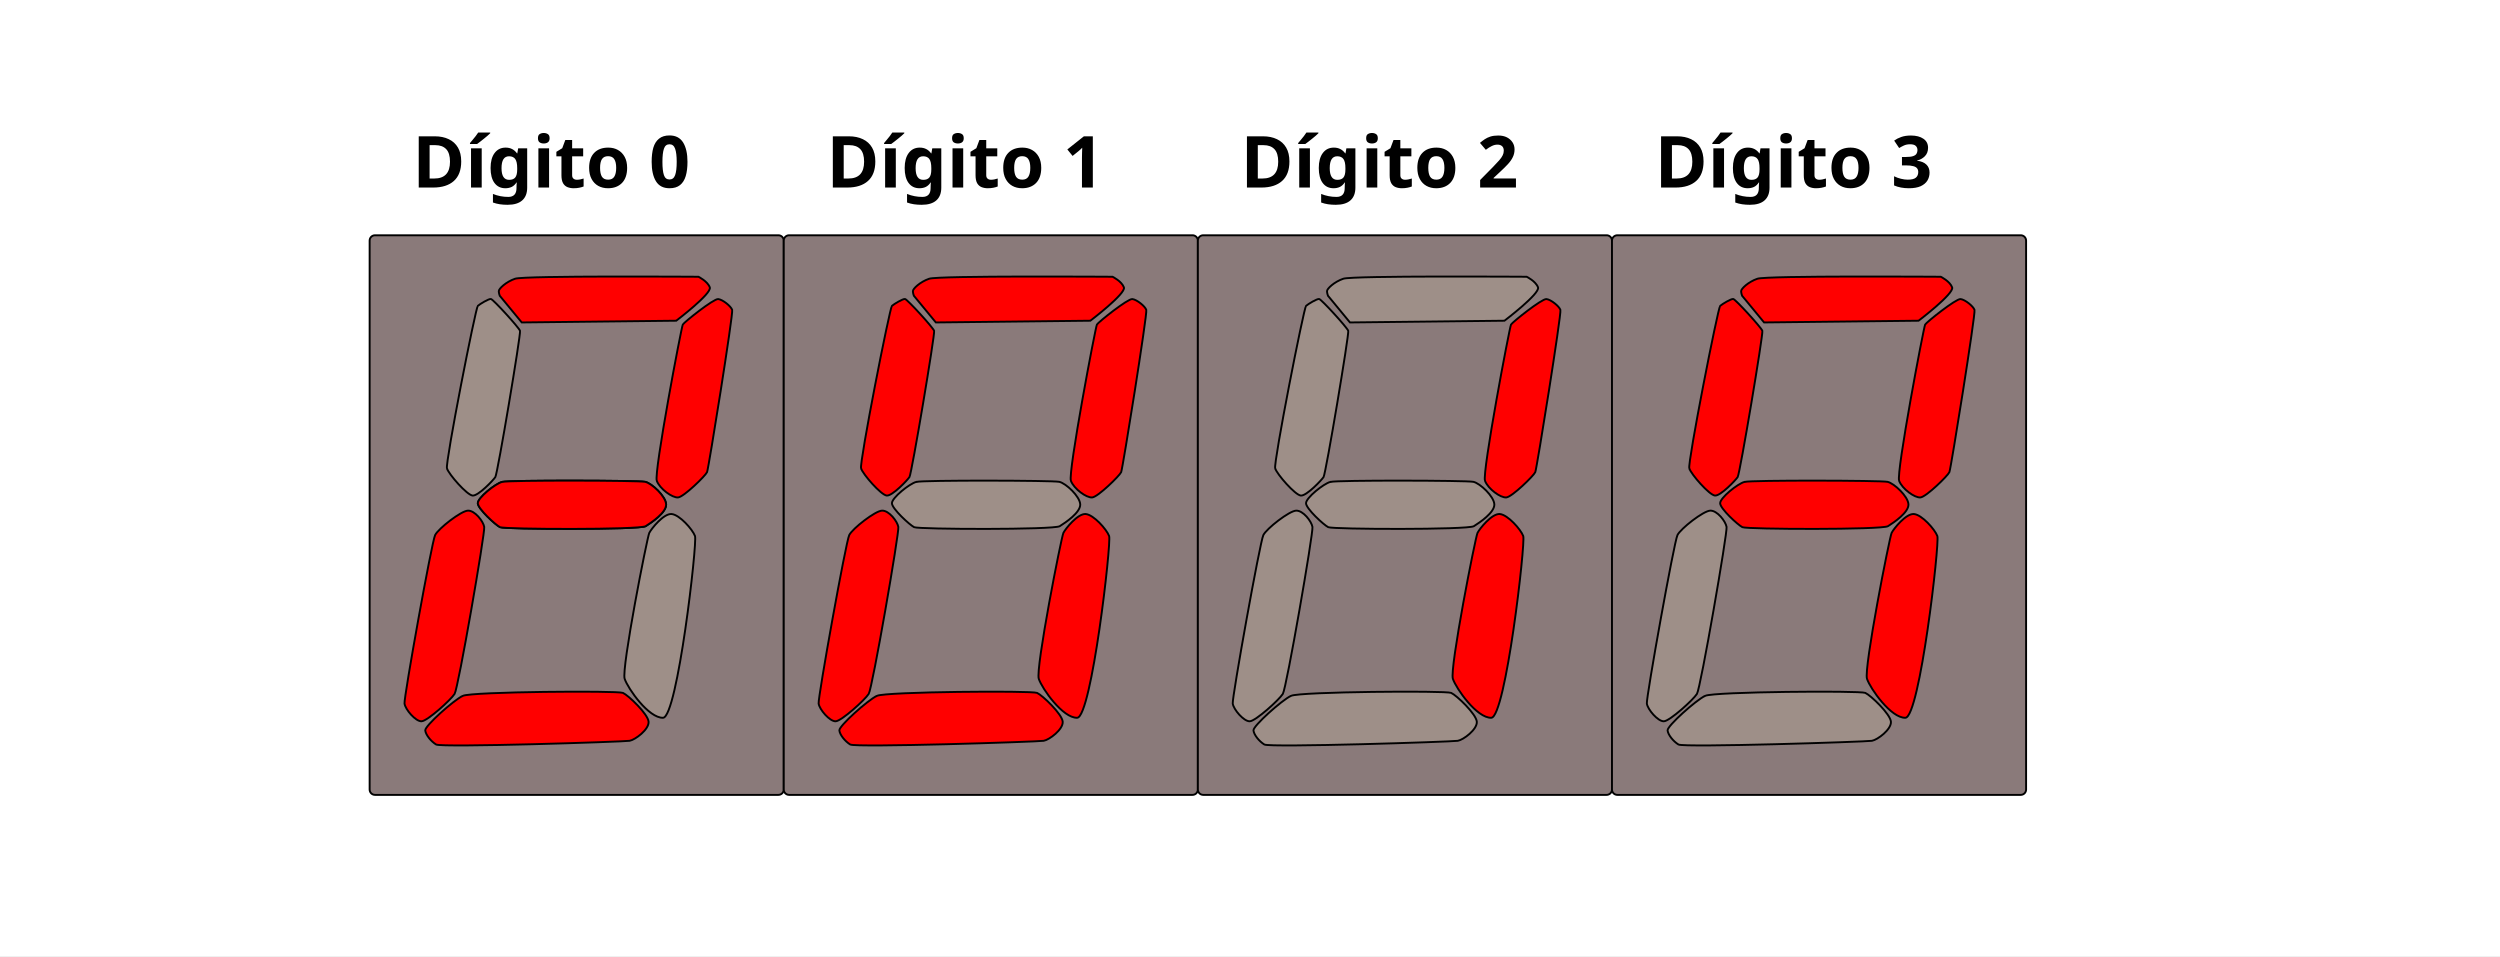
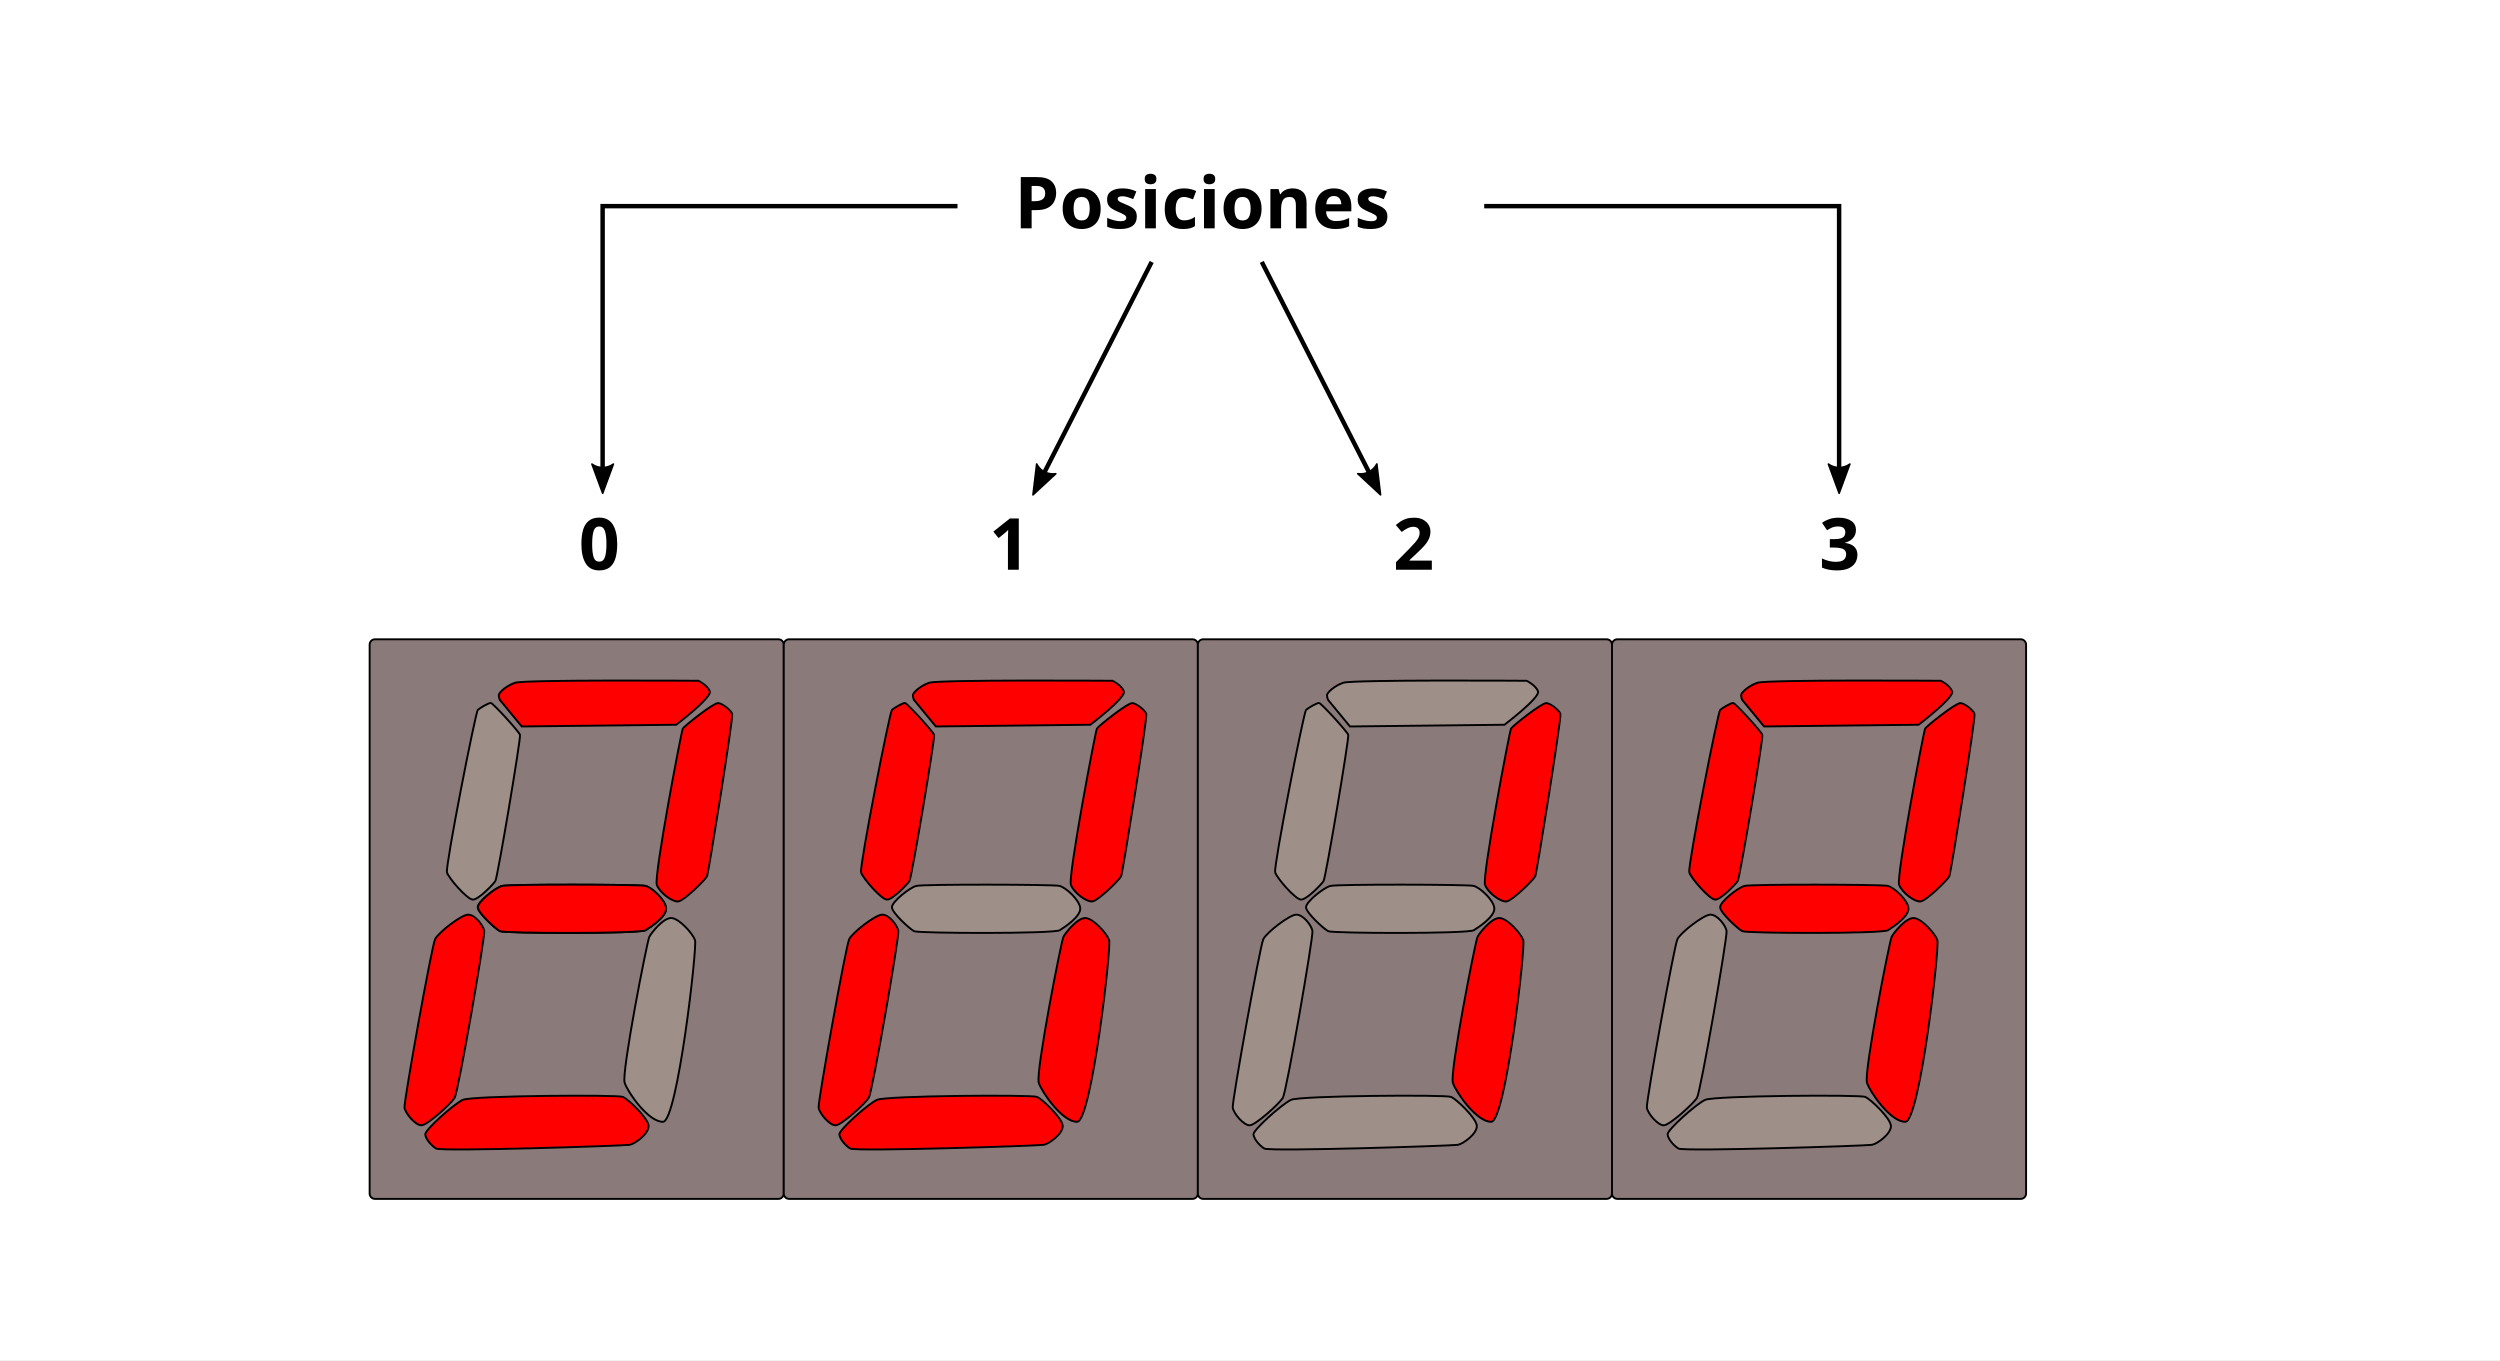
- <svg xmlns="http://www.w3.org/2000/svg" width="446.017mm" height="170.561mm" viewBox="0 0 446.017 170.561" version="1.1" id="svg8">
+ <svg xmlns="http://www.w3.org/2000/svg" width="446.017mm" height="242.642mm" viewBox="0 0 446.017 242.642" version="1.1" id="svg8">
  <defs id="defs2">
    <marker orient="auto" refY="0" refX="0" id="marker2645" style="overflow:visible">
      <path id="path2643" style="fill:#000000;fill-opacity:1;fill-rule:evenodd;stroke:#000000;stroke-width:0.625;stroke-linejoin:round;stroke-opacity:1" d="M 8.719,4.034 -2.207,0.016 8.719,-4.002 c -1.745,2.372 -1.735,5.617 -6e-7,8.035 z" transform="scale(-0.6)" />
    </marker>
    <marker orient="auto" refY="0" refX="0" id="Arrow2Mend" style="overflow:visible">
      <path id="path906" style="fill:#000000;fill-opacity:1;fill-rule:evenodd;stroke:#000000;stroke-width:0.625;stroke-linejoin:round;stroke-opacity:1" d="M 8.719,4.034 -2.207,0.016 8.719,-4.002 c -1.745,2.372 -1.735,5.617 -6e-7,8.035 z" transform="scale(-0.6)" />
    </marker>
    <marker orient="auto" refY="0" refX="0" id="Arrow2Send" style="overflow:visible">
      <path id="path912" style="fill:#000000;fill-opacity:1;fill-rule:evenodd;stroke:#000000;stroke-width:0.625;stroke-linejoin:round;stroke-opacity:1" d="M 8.719,4.034 -2.207,0.016 8.719,-4.002 c -1.745,2.372 -1.735,5.617 -6e-7,8.035 z" transform="matrix(-0.3,0,0,-0.3,0.69,0)" />
    </marker>
    <marker orient="auto" refY="0" refX="0" id="Arrow2Mend-3" style="overflow:visible">
      <path id="path906-6" style="fill:#000000;fill-opacity:1;fill-rule:evenodd;stroke:#000000;stroke-width:0.625;stroke-linejoin:round;stroke-opacity:1" d="M 8.719,4.034 -2.207,0.016 8.719,-4.002 c -1.745,2.372 -1.735,5.617 -6e-7,8.035 z" transform="scale(-0.6)" />
    </marker>
    <marker orient="auto" refY="0" refX="0" id="Arrow2Mend-5" style="overflow:visible">
      <path id="path906-3" style="fill:#000000;fill-opacity:1;fill-rule:evenodd;stroke:#000000;stroke-width:0.625;stroke-linejoin:round;stroke-opacity:1" d="M 8.719,4.034 -2.207,0.016 8.719,-4.002 c -1.745,2.372 -1.735,5.617 -6e-7,8.035 z" transform="scale(-0.6)" />
    </marker>
    <marker orient="auto" refY="0" refX="0" id="marker2645-6" style="overflow:visible">
      <path id="path2643-2" style="fill:#ffffff;fill-opacity:1;fill-rule:evenodd;stroke:#ffffff;stroke-width:0.625;stroke-linejoin:round;stroke-opacity:1" d="M 8.719,4.034 -2.207,0.016 8.719,-4.002 c -1.745,2.372 -1.735,5.617 -6e-7,8.035 z" transform="scale(-0.6)" />
    </marker>
    <marker orient="auto" refY="0" refX="0" id="Arrow2Mend-1" style="overflow:visible">
      <path id="path906-2" style="fill:#ffffff;fill-opacity:1;fill-rule:evenodd;stroke:#ffffff;stroke-width:0.625;stroke-linejoin:round;stroke-opacity:1" d="M 8.719,4.034 -2.207,0.016 8.719,-4.002 c -1.745,2.372 -1.735,5.617 -6e-7,8.035 z" transform="scale(-0.6)" />
    </marker>
    <marker orient="auto" refY="0" refX="0" id="Arrow2Mend-9" style="overflow:visible">
      <path id="path906-36" style="fill:#000000;fill-opacity:1;fill-rule:evenodd;stroke:#000000;stroke-width:0.625;stroke-linejoin:round;stroke-opacity:1" d="M 8.719,4.034 -2.207,0.016 8.719,-4.002 c -1.745,2.372 -1.735,5.617 -6e-7,8.035 z" transform="scale(-0.6)" />
    </marker>
    <marker orient="auto" refY="0" refX="0" id="Arrow2Mend-92" style="overflow:visible">
      <path id="path906-0" style="fill:#000000;fill-opacity:1;fill-rule:evenodd;stroke:#000000;stroke-width:0.625;stroke-linejoin:round;stroke-opacity:1" d="M 8.719,4.034 -2.207,0.016 8.719,-4.002 c -1.745,2.372 -1.735,5.617 -6e-7,8.035 z" transform="scale(-0.6)" />
    </marker>
    <marker orient="auto" refY="0" refX="0" id="marker2645-2" style="overflow:visible">
      <path id="path2643-28" style="fill:#ffffff;fill-opacity:1;fill-rule:evenodd;stroke:#ffffff;stroke-width:0.625;stroke-linejoin:round;stroke-opacity:1" d="M 8.719,4.034 -2.207,0.016 8.719,-4.002 c -1.745,2.372 -1.735,5.617 -6e-7,8.035 z" transform="scale(-0.6)" />
    </marker>
    <marker orient="auto" refY="0" refX="0" id="marker2645-62" style="overflow:visible">
      <path id="path2643-6" style="fill:#000000;fill-opacity:1;fill-rule:evenodd;stroke:#000000;stroke-width:0.625;stroke-linejoin:round;stroke-opacity:1" d="M 8.719,4.034 -2.207,0.016 8.719,-4.002 c -1.745,2.372 -1.735,5.617 -6e-7,8.035 z" transform="scale(-0.6)" />
    </marker>
    <marker orient="auto" refY="0" refX="0" id="Arrow2Mend-9-1" style="overflow:visible">
      <path id="path906-36-8" style="fill:#000000;fill-opacity:1;fill-rule:evenodd;stroke:#000000;stroke-width:0.625;stroke-linejoin:round;stroke-opacity:1" d="M 8.719,4.034 -2.207,0.016 8.719,-4.002 c -1.745,2.372 -1.735,5.617 -6e-7,8.035 z" transform="scale(-0.6)" />
    </marker>
    <marker orient="auto" refY="0" refX="0" id="Arrow2Mend-7" style="overflow:visible">
      <path id="path906-9" style="fill:#000000;fill-opacity:1;fill-rule:evenodd;stroke:#000000;stroke-width:0.625;stroke-linejoin:round;stroke-opacity:1" d="M 8.719,4.034 -2.207,0.016 8.719,-4.002 c -1.745,2.372 -1.735,5.617 -6e-7,8.035 z" transform="scale(-0.6)" />
    </marker>
    <marker style="overflow:visible" id="Arrow2Send-6" refX="0" refY="0" orient="auto">
      <path transform="matrix(-0.3,0,0,-0.3,0.69,0)" d="M 8.719,4.034 -2.207,0.016 8.719,-4.002 c -1.745,2.372 -1.735,5.617 -6e-7,8.035 z" style="fill:#0000ff;fill-opacity:1;fill-rule:evenodd;stroke:#0000ff;stroke-width:0.625;stroke-linejoin:round;stroke-opacity:1" id="path967" />
    </marker>
    <marker style="overflow:visible" id="Arrow2Mend-15" refX="0" refY="0" orient="auto">
      <path transform="scale(-0.6)" d="M 8.719,4.034 -2.207,0.016 8.719,-4.002 c -1.745,2.372 -1.735,5.617 -6e-7,8.035 z" style="fill:#000000;fill-opacity:1;fill-rule:evenodd;stroke:#000000;stroke-width:0.625;stroke-linejoin:round;stroke-opacity:1" id="path961" />
    </marker>
    <marker style="overflow:visible" id="Arrow2Send-7" refX="0" refY="0" orient="auto">
      <path transform="matrix(-0.3,0,0,-0.3,0.69,0)" d="M 8.719,4.034 -2.207,0.016 8.719,-4.002 c -1.745,2.372 -1.735,5.617 -6e-7,8.035 z" style="fill:#0000ff;fill-opacity:1;fill-rule:evenodd;stroke:#0000ff;stroke-width:0.625;stroke-linejoin:round;stroke-opacity:1" id="path967-9" />
    </marker>
    <marker style="overflow:visible" id="Arrow2Send-6-3" refX="0" refY="0" orient="auto">
      <path transform="matrix(-0.3,0,0,-0.3,0.69,0)" d="M 8.719,4.034 -2.207,0.016 8.719,-4.002 c -1.745,2.372 -1.735,5.617 -6e-7,8.035 z" style="fill:#0000ff;fill-opacity:1;fill-rule:evenodd;stroke:#0000ff;stroke-width:0.625;stroke-linejoin:round;stroke-opacity:1" id="path967-0" />
    </marker>
+     <marker orient="auto" refY="0" refX="0" id="Arrow2Mend-3-4" style="overflow:visible">
+       <path id="path906-6-7" style="fill:#000000;fill-opacity:1;fill-rule:evenodd;stroke:#000000;stroke-width:0.625;stroke-linejoin:round;stroke-opacity:1" d="M 8.719,4.034 -2.207,0.016 8.719,-4.002 c -1.745,2.372 -1.735,5.617 -6e-7,8.035 z" transform="scale(-0.6)" />
+     </marker>
+     <marker orient="auto" refY="0" refX="0" id="Arrow2Mend-3-4-4" style="overflow:visible">
+       <path id="path906-6-7-5" style="fill:#000000;fill-opacity:1;fill-rule:evenodd;stroke:#000000;stroke-width:0.625;stroke-linejoin:round;stroke-opacity:1" d="M 8.719,4.034 -2.207,0.016 8.719,-4.002 c -1.745,2.372 -1.735,5.617 -6e-7,8.035 z" transform="scale(-0.6)" />
+     </marker>
+     <marker orient="auto" refY="0" refX="0" id="Arrow2Mend-3-4-4-3" style="overflow:visible">
+       <path id="path906-6-7-5-6" style="fill:#000000;fill-opacity:1;fill-rule:evenodd;stroke:#000000;stroke-width:0.625;stroke-linejoin:round;stroke-opacity:1" d="M 8.719,4.034 -2.207,0.016 8.719,-4.002 c -1.745,2.372 -1.735,5.617 -6e-7,8.035 z" transform="scale(-0.6)" />
+     </marker>
  </defs>
-   <g id="layer4" transform="translate(112.8736,307.9356)" style="display:inline">
-     <rect style="fill:#ffffff;fill-opacity:1;stroke:none;stroke-width:0.886;stroke-linejoin:round;stroke-miterlimit:4;stroke-dasharray:none;stroke-opacity:1" id="rect866" width="446.017" height="170.561" x="-112.874" y="-307.936" />
+   <g id="layer4" transform="translate(112.8736,380.0158)" style="display:inline">
+     <rect style="fill:#ffffff;fill-opacity:1;stroke:none;stroke-width:0.886;stroke-linejoin:round;stroke-miterlimit:4;stroke-dasharray:none;stroke-opacity:1" id="rect866" width="446.017" height="242.642" x="-112.874" y="-380.016" />
  </g>
-   <g id="layer3" transform="translate(112.8736,307.9356)" style="display:inline" />
-   <g id="layer2" transform="translate(112.8736,307.9356)" style="display:inline">
+   <g id="layer2" transform="translate(112.8736,380.0158)" style="display:inline">
    <rect style="display:inline;fill:#8a7a7a;fill-opacity:1;stroke:#000000;stroke-width:0.344;stroke-linejoin:round;stroke-miterlimit:4;stroke-dasharray:none;stroke-opacity:1" id="rect863-0" width="73.881" height="99.838" x="-46.928" y="-265.962" ry="0.955" />
    <path style="display:inline;fill:#9e8f88;stroke:#000000;stroke-width:0.344;stroke-linecap:butt;stroke-linejoin:miter;stroke-miterlimit:4;stroke-dasharray:none;stroke-opacity:1" d="m -33.133,-224.37 c -0.323,-1.051 5.108,-28.639 5.504,-28.991 0.396,-0.352 1.937,-1.278 2.334,-1.234 0.396,0.044 5.019,5.111 5.196,5.684 0.176,0.573 -3.99,25.414 -4.403,26.083 -0.309,0.501 -3.038,3.393 -4.051,3.304 -1.013,-0.088 -4.256,-3.795 -4.579,-4.847 z" id="path827-2" />
    <path style="display:inline;fill:#ff0000;stroke:#000000;stroke-width:0.344;stroke-linecap:butt;stroke-linejoin:miter;stroke-miterlimit:4;stroke-dasharray:none;stroke-opacity:1" d="m -23.71,-255.167 3.919,4.758 27.563,-0.308 c 0,0 6.384,-4.847 5.988,-5.948 -0.396,-1.101 -2.025,-1.895 -2.025,-1.895 0,0 -31.041,-0.22 -32.715,0.352 -1.673,0.573 -2.906,1.806 -2.906,2.203 0,0.397 0.176,0.837 0.176,0.837 z" id="path829-3" />
    <path style="display:inline;fill:#ff0000;stroke:#000000;stroke-width:0.344;stroke-linecap:butt;stroke-linejoin:miter;stroke-miterlimit:4;stroke-dasharray:none;stroke-opacity:1" d="m 4.302,-222.148 c -0.549,-1.438 4.39,-27.447 4.639,-27.883 0.249,-0.436 5.511,-4.642 6.32,-4.549 0.809,0.093 2.273,1.277 2.491,1.932 0.218,0.654 -4.203,28.288 -4.483,28.943 -0.28,0.654 -4.141,4.424 -5.168,4.517 -1.027,0.093 -3.249,-1.522 -3.798,-2.96 z" id="path831-75" />
    <path style="display:inline;fill:#9e8f88;stroke:#000000;stroke-width:0.344;stroke-linecap:butt;stroke-linejoin:miter;stroke-miterlimit:4;stroke-dasharray:none;stroke-opacity:1" d="m -23.283,-221.961 c 1.236,-0.328 24.335,-0.272 25.514,-0.013 1.179,0.259 3.691,2.605 3.735,4.037 0.044,1.433 -2.598,3.216 -3.655,3.877 -1.057,0.661 -25.185,0.573 -25.978,0.176 -0.793,-0.397 -3.963,-3.304 -3.963,-4.274 0,-0.969 3.11,-3.476 4.346,-3.804 z" id="path852-9" />
    <path style="display:inline;fill:#ff0000;stroke:#000000;stroke-width:0.344;stroke-linecap:butt;stroke-linejoin:miter;stroke-miterlimit:4;stroke-dasharray:none;stroke-opacity:1" d="m -35.246,-212.474 c 0.594,-1.174 4.623,-4.318 5.856,-4.362 1.233,-0.044 2.73,1.895 2.906,2.908 0.176,1.013 -4.623,28.727 -5.284,29.784 -0.66,1.057 -4.843,4.847 -5.9,4.891 -1.057,0.044 -2.906,-2.115 -3.038,-3.172 -0.132,-1.057 4.866,-28.874 5.46,-30.048 z" id="path854-2" />
    <path style="display:inline;fill:#ff0000;stroke:#000000;stroke-width:0.344;stroke-linecap:butt;stroke-linejoin:miter;stroke-miterlimit:4;stroke-dasharray:none;stroke-opacity:1" d="m -30.315,-183.791 c 1.615,-0.758 27.614,-0.948 28.576,-0.529 0.961,0.419 4.491,3.789 4.579,5.155 0.088,1.366 -2.378,3.216 -3.39,3.393 -1.013,0.176 -33.595,1.234 -34.52,0.661 -0.925,-0.573 -1.849,-1.718 -1.937,-2.511 -0.088,-0.793 5.077,-5.41 6.693,-6.168 z" id="path856-2" />
    <path style="display:inline;fill:#9e8f88;fill-opacity:1;stroke:#000000;stroke-width:0.344;stroke-linecap:butt;stroke-linejoin:miter;stroke-miterlimit:4;stroke-dasharray:none;stroke-opacity:1" d="m -1.431,-186.831 c -0.605,-1.783 4.021,-25.285 4.394,-26.033 0.374,-0.748 2.567,-3.493 3.985,-3.365 1.418,0.128 3.736,2.742 4.172,3.925 0.436,1.184 -3.149,32.348 -5.704,32.424 -2.555,0.076 -6.242,-5.168 -6.847,-6.951 z" id="path858-8" />
-     <text xml:space="preserve" style="font-style:normal;font-weight:normal;font-size:12.816px;line-height:1.25;font-family:sans-serif;letter-spacing:0px;word-spacing:0px;display:inline;fill:#000000;fill-opacity:1;stroke:none;stroke-width:0.32" x="-39.326" y="-274.474" id="text875-6">
-       <tspan id="tspan873-5" x="-39.326" y="-274.474" style="font-style:normal;font-variant:normal;font-weight:bold;font-stretch:normal;font-family:sans-serif;-inkscape-font-specification:'sans-serif Bold';stroke-width:0.32">Dígito 0</tspan>
+     <text xml:space="preserve" style="font-style:normal;font-weight:normal;font-size:12.816px;line-height:1.25;font-family:sans-serif;letter-spacing:0px;word-spacing:0px;display:inline;fill:#000000;fill-opacity:1;stroke:none;stroke-width:0.32" x="68.082" y="-339.284" id="text875-6">
+       <tspan id="tspan873-5" x="68.082" y="-339.284" style="font-style:normal;font-variant:normal;font-weight:bold;font-stretch:normal;font-family:sans-serif;-inkscape-font-specification:'sans-serif Bold';stroke-width:0.32">Posiciones</tspan>
    </text>
    <path style="display:inline;fill:#ff0000;stroke:#000000;stroke-width:0.344;stroke-linecap:butt;stroke-linejoin:miter;stroke-miterlimit:4;stroke-dasharray:none;stroke-opacity:1" d="m -23.283,-221.961 c 1.236,-0.328 24.335,-0.272 25.514,-0.013 1.179,0.259 3.691,2.605 3.735,4.037 0.044,1.433 -2.598,3.216 -3.655,3.877 -1.057,0.661 -25.185,0.573 -25.978,0.176 -0.793,-0.397 -3.963,-3.304 -3.963,-4.274 0,-0.969 3.11,-3.476 4.346,-3.804 z" id="path852-9-5" />
    <rect style="display:inline;fill:#8a7a7a;fill-opacity:1;stroke:#000000;stroke-width:0.344;stroke-linejoin:round;stroke-miterlimit:4;stroke-dasharray:none;stroke-opacity:1" id="rect863-0-3" width="73.881" height="99.838" x="26.952" y="-265.962" ry="0.955" />
    <path style="display:inline;fill:#ff0000;stroke:#000000;stroke-width:0.344;stroke-linecap:butt;stroke-linejoin:miter;stroke-miterlimit:4;stroke-dasharray:none;stroke-opacity:1" d="m 40.748,-224.37 c -0.323,-1.051 5.108,-28.639 5.504,-28.991 0.396,-0.352 1.937,-1.278 2.334,-1.234 0.396,0.044 5.019,5.111 5.196,5.684 0.176,0.573 -3.99,25.414 -4.403,26.083 -0.309,0.501 -3.038,3.393 -4.051,3.304 -1.013,-0.088 -4.256,-3.795 -4.579,-4.847 z" id="path827-2-6" />
    <path style="display:inline;fill:#ff0000;stroke:#000000;stroke-width:0.344;stroke-linecap:butt;stroke-linejoin:miter;stroke-miterlimit:4;stroke-dasharray:none;stroke-opacity:1" d="m 50.17,-255.167 3.919,4.758 27.563,-0.308 c 0,0 6.384,-4.847 5.988,-5.948 -0.396,-1.101 -2.025,-1.895 -2.025,-1.895 0,0 -31.041,-0.22 -32.715,0.352 -1.673,0.573 -2.906,1.806 -2.906,2.203 0,0.397 0.176,0.837 0.176,0.837 z" id="path829-3-75" />
    <path style="display:inline;fill:#ff0000;stroke:#000000;stroke-width:0.344;stroke-linecap:butt;stroke-linejoin:miter;stroke-miterlimit:4;stroke-dasharray:none;stroke-opacity:1" d="m 78.183,-222.148 c -0.549,-1.438 4.39,-27.447 4.639,-27.883 0.249,-0.436 5.511,-4.642 6.32,-4.549 0.809,0.093 2.273,1.277 2.491,1.932 0.218,0.654 -4.203,28.288 -4.483,28.943 -0.28,0.654 -4.141,4.424 -5.168,4.517 -1.027,0.093 -3.249,-1.522 -3.798,-2.96 z" id="path831-75-3" />
    <path style="display:inline;fill:#9e8f88;stroke:#000000;stroke-width:0.344;stroke-linecap:butt;stroke-linejoin:miter;stroke-miterlimit:4;stroke-dasharray:none;stroke-opacity:1" d="m 50.598,-221.961 c 1.236,-0.328 24.335,-0.272 25.514,-0.013 1.179,0.259 3.691,2.605 3.735,4.037 0.044,1.433 -2.598,3.216 -3.655,3.877 -1.057,0.661 -25.185,0.573 -25.978,0.176 -0.793,-0.397 -3.963,-3.304 -3.963,-4.274 0,-0.969 3.11,-3.476 4.346,-3.804 z" id="path852-9-56" />
    <path style="display:inline;fill:#ff0000;stroke:#000000;stroke-width:0.344;stroke-linecap:butt;stroke-linejoin:miter;stroke-miterlimit:4;stroke-dasharray:none;stroke-opacity:1" d="m 38.634,-212.474 c 0.594,-1.174 4.623,-4.318 5.856,-4.362 1.233,-0.044 2.73,1.895 2.906,2.908 0.176,1.013 -4.623,28.727 -5.284,29.784 -0.66,1.057 -4.843,4.847 -5.9,4.891 -1.057,0.044 -2.906,-2.115 -3.038,-3.172 -0.132,-1.057 4.866,-28.874 5.46,-30.048 z" id="path854-2-29" />
    <path style="display:inline;fill:#ff0000;stroke:#000000;stroke-width:0.344;stroke-linecap:butt;stroke-linejoin:miter;stroke-miterlimit:4;stroke-dasharray:none;stroke-opacity:1" d="m 43.566,-183.791 c 1.615,-0.758 27.614,-0.948 28.576,-0.529 0.961,0.419 4.491,3.789 4.579,5.155 0.088,1.366 -2.378,3.216 -3.39,3.393 -1.013,0.176 -33.595,1.234 -34.52,0.661 -0.925,-0.573 -1.849,-1.718 -1.937,-2.511 -0.088,-0.793 5.077,-5.41 6.693,-6.168 z" id="path856-2-1" />
    <path style="display:inline;fill:#ff0000;fill-opacity:1;stroke:#000000;stroke-width:0.344;stroke-linecap:butt;stroke-linejoin:miter;stroke-miterlimit:4;stroke-dasharray:none;stroke-opacity:1" d="m 72.45,-186.831 c -0.605,-1.783 4.021,-25.285 4.394,-26.033 0.374,-0.748 2.567,-3.493 3.985,-3.365 1.418,0.128 3.736,2.742 4.172,3.925 0.436,1.184 -3.149,32.348 -5.704,32.424 -2.555,0.076 -6.242,-5.168 -6.847,-6.951 z" id="path858-8-2" />
-     <text xml:space="preserve" style="font-style:normal;font-weight:normal;font-size:12.816px;line-height:1.25;font-family:sans-serif;letter-spacing:0px;word-spacing:0px;display:inline;fill:#000000;fill-opacity:1;stroke:none;stroke-width:0.32" x="34.554" y="-274.474" id="text875-6-7">
-       <tspan id="tspan873-5-0" x="34.554" y="-274.474" style="font-style:normal;font-variant:normal;font-weight:bold;font-stretch:normal;font-family:sans-serif;-inkscape-font-specification:'sans-serif Bold';stroke-width:0.32">Dígito 1</tspan>
-     </text>
    <rect style="display:inline;fill:#8a7a7a;fill-opacity:1;stroke:#000000;stroke-width:0.344;stroke-linejoin:round;stroke-miterlimit:4;stroke-dasharray:none;stroke-opacity:1" id="rect863-0-93" width="73.881" height="99.838" x="100.833" y="-265.962" ry="0.955" />
    <path style="display:inline;fill:#9e8f88;stroke:#000000;stroke-width:0.344;stroke-linecap:butt;stroke-linejoin:miter;stroke-miterlimit:4;stroke-dasharray:none;stroke-opacity:1" d="m 114.628,-224.37 c -0.323,-1.051 5.108,-28.639 5.504,-28.991 0.396,-0.352 1.937,-1.278 2.334,-1.234 0.396,0.044 5.019,5.111 5.196,5.684 0.176,0.573 -3.99,25.414 -4.403,26.083 -0.309,0.501 -3.038,3.393 -4.051,3.304 -1.013,-0.088 -4.256,-3.795 -4.579,-4.847 z" id="path827-2-60" />
    <path style="display:inline;fill:#9e8f88;stroke:#000000;stroke-width:0.344;stroke-linecap:butt;stroke-linejoin:miter;stroke-miterlimit:4;stroke-dasharray:none;stroke-opacity:1" d="m 124.051,-255.167 3.919,4.758 27.563,-0.308 c 0,0 6.384,-4.847 5.988,-5.948 -0.396,-1.101 -2.025,-1.895 -2.025,-1.895 0,0 -31.041,-0.22 -32.715,0.352 -1.673,0.573 -2.906,1.806 -2.906,2.203 0,0.397 0.176,0.837 0.176,0.837 z" id="path829-3-6" />
    <path style="display:inline;fill:#ff0000;stroke:#000000;stroke-width:0.344;stroke-linecap:butt;stroke-linejoin:miter;stroke-miterlimit:4;stroke-dasharray:none;stroke-opacity:1" d="m 152.063,-222.148 c -0.549,-1.438 4.39,-27.447 4.639,-27.883 0.249,-0.436 5.511,-4.642 6.32,-4.549 0.809,0.093 2.273,1.277 2.491,1.932 0.218,0.654 -4.203,28.288 -4.483,28.943 -0.28,0.654 -4.141,4.424 -5.168,4.517 -1.027,0.093 -3.249,-1.522 -3.798,-2.96 z" id="path831-75-2" />
    <path style="display:inline;fill:#9e8f88;stroke:#000000;stroke-width:0.344;stroke-linecap:butt;stroke-linejoin:miter;stroke-miterlimit:4;stroke-dasharray:none;stroke-opacity:1" d="m 124.478,-221.961 c 1.236,-0.328 24.335,-0.272 25.514,-0.013 1.179,0.259 3.691,2.605 3.735,4.037 0.044,1.433 -2.598,3.216 -3.655,3.877 -1.057,0.661 -25.185,0.573 -25.978,0.176 -0.793,-0.397 -3.963,-3.304 -3.963,-4.274 0,-0.969 3.11,-3.476 4.346,-3.804 z" id="path852-9-6" />
    <path style="display:inline;fill:#9e8f88;stroke:#000000;stroke-width:0.344;stroke-linecap:butt;stroke-linejoin:miter;stroke-miterlimit:4;stroke-dasharray:none;stroke-opacity:1" d="m 112.515,-212.474 c 0.594,-1.174 4.623,-4.318 5.856,-4.362 1.233,-0.044 2.73,1.895 2.906,2.908 0.176,1.013 -4.623,28.727 -5.284,29.784 -0.66,1.057 -4.843,4.847 -5.9,4.891 -1.057,0.044 -2.906,-2.115 -3.038,-3.172 -0.132,-1.057 4.866,-28.874 5.46,-30.048 z" id="path854-2-1" />
    <path style="display:inline;fill:#9e8f88;stroke:#000000;stroke-width:0.344;stroke-linecap:butt;stroke-linejoin:miter;stroke-miterlimit:4;stroke-dasharray:none;stroke-opacity:1" d="m 117.446,-183.791 c 1.615,-0.758 27.614,-0.948 28.576,-0.529 0.961,0.419 4.491,3.789 4.579,5.155 0.088,1.366 -2.378,3.216 -3.39,3.393 -1.013,0.176 -33.595,1.234 -34.52,0.661 -0.925,-0.573 -1.849,-1.718 -1.937,-2.511 -0.088,-0.793 5.077,-5.41 6.693,-6.168 z" id="path856-2-8" />
    <path style="display:inline;fill:#ff0000;fill-opacity:1;stroke:#000000;stroke-width:0.344;stroke-linecap:butt;stroke-linejoin:miter;stroke-miterlimit:4;stroke-dasharray:none;stroke-opacity:1" d="m 146.33,-186.831 c -0.605,-1.783 4.021,-25.285 4.394,-26.033 0.374,-0.748 2.567,-3.493 3.985,-3.365 1.418,0.128 3.736,2.742 4.172,3.925 0.436,1.184 -3.149,32.348 -5.704,32.424 -2.555,0.076 -6.242,-5.168 -6.847,-6.951 z" id="path858-8-7" />
-     <text xml:space="preserve" style="font-style:normal;font-weight:normal;font-size:12.816px;line-height:1.25;font-family:sans-serif;letter-spacing:0px;word-spacing:0px;display:inline;fill:#000000;fill-opacity:1;stroke:none;stroke-width:0.32" x="108.435" y="-274.474" id="text875-6-9">
-       <tspan id="tspan873-5-2" x="108.435" y="-274.474" style="font-style:normal;font-variant:normal;font-weight:bold;font-stretch:normal;font-family:sans-serif;-inkscape-font-specification:'sans-serif Bold';stroke-width:0.32">Dígito 2</tspan>
-     </text>
    <rect style="display:inline;fill:#8a7a7a;fill-opacity:1;stroke:#000000;stroke-width:0.344;stroke-linejoin:round;stroke-miterlimit:4;stroke-dasharray:none;stroke-opacity:1" id="rect863-0-3-0" width="73.881" height="99.838" x="174.714" y="-265.962" ry="0.955" />
    <path style="display:inline;fill:#ff0000;stroke:#000000;stroke-width:0.344;stroke-linecap:butt;stroke-linejoin:miter;stroke-miterlimit:4;stroke-dasharray:none;stroke-opacity:1" d="m 188.509,-224.37 c -0.323,-1.051 5.108,-28.639 5.504,-28.991 0.396,-0.352 1.937,-1.278 2.334,-1.234 0.396,0.044 5.019,5.111 5.196,5.684 0.176,0.573 -3.99,25.414 -4.403,26.083 -0.309,0.501 -3.038,3.393 -4.051,3.304 -1.013,-0.088 -4.256,-3.795 -4.579,-4.847 z" id="path827-2-6-2" />
    <path style="display:inline;fill:#ff0000;stroke:#000000;stroke-width:0.344;stroke-linecap:butt;stroke-linejoin:miter;stroke-miterlimit:4;stroke-dasharray:none;stroke-opacity:1" d="m 197.932,-255.167 3.919,4.758 27.563,-0.308 c 0,0 6.384,-4.847 5.988,-5.948 -0.396,-1.101 -2.025,-1.895 -2.025,-1.895 0,0 -31.041,-0.22 -32.715,0.352 -1.673,0.573 -2.906,1.806 -2.906,2.203 0,0.397 0.176,0.837 0.176,0.837 z" id="path829-3-75-3" />
    <path style="display:inline;fill:#ff0000;stroke:#000000;stroke-width:0.344;stroke-linecap:butt;stroke-linejoin:miter;stroke-miterlimit:4;stroke-dasharray:none;stroke-opacity:1" d="m 225.944,-222.148 c -0.549,-1.438 4.39,-27.447 4.639,-27.883 0.249,-0.436 5.511,-4.642 6.32,-4.549 0.809,0.093 2.273,1.277 2.491,1.932 0.218,0.654 -4.203,28.288 -4.483,28.943 -0.28,0.654 -4.141,4.424 -5.168,4.517 -1.027,0.093 -3.249,-1.522 -3.798,-2.96 z" id="path831-75-3-7" />
    <path style="display:inline;fill:#ff0000;stroke:#000000;stroke-width:0.344;stroke-linecap:butt;stroke-linejoin:miter;stroke-miterlimit:4;stroke-dasharray:none;stroke-opacity:1" d="m 198.359,-221.961 c 1.236,-0.328 24.335,-0.272 25.514,-0.013 1.179,0.259 3.691,2.605 3.735,4.037 0.044,1.433 -2.598,3.216 -3.655,3.877 -1.057,0.661 -25.185,0.573 -25.978,0.176 -0.793,-0.397 -3.963,-3.304 -3.963,-4.274 0,-0.969 3.11,-3.476 4.346,-3.804 z" id="path852-9-56-5" />
    <path style="display:inline;fill:#9e8f88;stroke:#000000;stroke-width:0.344;stroke-linecap:butt;stroke-linejoin:miter;stroke-miterlimit:4;stroke-dasharray:none;stroke-opacity:1" d="m 186.396,-212.474 c 0.594,-1.174 4.623,-4.318 5.856,-4.362 1.233,-0.044 2.73,1.895 2.906,2.908 0.176,1.013 -4.623,28.727 -5.284,29.784 -0.66,1.057 -4.843,4.847 -5.9,4.891 -1.057,0.044 -2.906,-2.115 -3.038,-3.172 -0.132,-1.057 4.866,-28.874 5.46,-30.048 z" id="path854-2-29-9" />
    <path style="display:inline;fill:#9e8f88;stroke:#000000;stroke-width:0.344;stroke-linecap:butt;stroke-linejoin:miter;stroke-miterlimit:4;stroke-dasharray:none;stroke-opacity:1" d="m 191.327,-183.791 c 1.615,-0.758 27.614,-0.948 28.576,-0.529 0.961,0.419 4.491,3.789 4.579,5.155 0.088,1.366 -2.378,3.216 -3.39,3.393 -1.013,0.176 -33.595,1.234 -34.52,0.661 -0.925,-0.573 -1.849,-1.718 -1.937,-2.511 -0.088,-0.793 5.077,-5.41 6.693,-6.168 z" id="path856-2-1-2" />
    <path style="display:inline;fill:#ff0000;fill-opacity:1;stroke:#000000;stroke-width:0.344;stroke-linecap:butt;stroke-linejoin:miter;stroke-miterlimit:4;stroke-dasharray:none;stroke-opacity:1" d="m 220.211,-186.831 c -0.605,-1.783 4.021,-25.285 4.394,-26.033 0.374,-0.748 2.567,-3.493 3.985,-3.365 1.418,0.128 3.736,2.742 4.172,3.925 0.436,1.184 -3.149,32.348 -5.704,32.424 -2.555,0.076 -6.242,-5.168 -6.847,-6.951 z" id="path858-8-2-2" />
-     <text xml:space="preserve" style="font-style:normal;font-weight:normal;font-size:12.816px;line-height:1.25;font-family:sans-serif;letter-spacing:0px;word-spacing:0px;display:inline;fill:#000000;fill-opacity:1;stroke:none;stroke-width:0.32" x="182.315" y="-274.474" id="text875-6-7-8">
-       <tspan id="tspan873-5-0-9" x="182.315" y="-274.474" style="font-style:normal;font-variant:normal;font-weight:bold;font-stretch:normal;font-family:sans-serif;-inkscape-font-specification:'sans-serif Bold';stroke-width:0.32">Dígito 3</tspan>
+     <text xml:space="preserve" style="font-style:normal;font-weight:normal;font-size:12.816px;line-height:1.25;font-family:sans-serif;letter-spacing:0px;word-spacing:0px;display:inline;fill:#000000;fill-opacity:1;stroke:none;stroke-width:0.32" x="-9.618" y="-278.374" id="text875-6-73">
+       <tspan id="tspan873-5-6" x="-9.618" y="-278.374" style="font-style:normal;font-variant:normal;font-weight:bold;font-stretch:normal;font-family:sans-serif;-inkscape-font-specification:'sans-serif Bold';stroke-width:0.32">0</tspan>
    </text>
+     <text xml:space="preserve" style="font-style:normal;font-weight:normal;font-size:12.816px;line-height:1.25;font-family:sans-serif;letter-spacing:0px;word-spacing:0px;display:inline;fill:#000000;fill-opacity:1;stroke:none;stroke-width:0.32" x="63.589" y="-278.374" id="text875-6-73-1">
+       <tspan id="tspan873-5-6-2" x="63.589" y="-278.374" style="font-style:normal;font-variant:normal;font-weight:bold;font-stretch:normal;font-family:sans-serif;-inkscape-font-specification:'sans-serif Bold';stroke-width:0.32">1</tspan>
+     </text>
+     <text xml:space="preserve" style="font-style:normal;font-weight:normal;font-size:12.816px;line-height:1.25;font-family:sans-serif;letter-spacing:0px;word-spacing:0px;display:inline;fill:#000000;fill-opacity:1;stroke:none;stroke-width:0.32" x="135.669" y="-278.374" id="text875-6-73-1-9">
+       <tspan id="tspan873-5-6-2-3" x="135.669" y="-278.374" style="font-style:normal;font-variant:normal;font-weight:bold;font-stretch:normal;font-family:sans-serif;-inkscape-font-specification:'sans-serif Bold';stroke-width:0.32">2</tspan>
+     </text>
+     <text xml:space="preserve" style="font-style:normal;font-weight:normal;font-size:12.816px;line-height:1.25;font-family:sans-serif;letter-spacing:0px;word-spacing:0px;display:inline;fill:#000000;fill-opacity:1;stroke:none;stroke-width:0.32" x="211.691" y="-278.374" id="text875-6-73-1-9-1">
+       <tspan id="tspan873-5-6-2-3-9" x="211.691" y="-278.374" style="font-style:normal;font-variant:normal;font-weight:bold;font-stretch:normal;font-family:sans-serif;-inkscape-font-specification:'sans-serif Bold';stroke-width:0.32">3</tspan>
+     </text>
+     <path style="fill:none;stroke:#000000;stroke-width:0.794;stroke-linecap:butt;stroke-linejoin:miter;stroke-miterlimit:4;stroke-dasharray:none;stroke-opacity:1;marker-end:url(#Arrow2Mend-3)" d="M 57.95,-343.239 H -5.362 v 50.172" id="path1295" />
+     <path style="display:inline;fill:none;stroke:#000000;stroke-width:0.794;stroke-linecap:butt;stroke-linejoin:miter;stroke-miterlimit:4;stroke-dasharray:none;stroke-opacity:1;marker-end:url(#Arrow2Mend-3-4)" d="m 151.923,-343.239 h 63.312 v 50.172" id="path1295-8" />
+     <path style="display:inline;fill:none;stroke:#000000;stroke-width:0.794;stroke-linecap:butt;stroke-linejoin:miter;stroke-miterlimit:4;stroke-dasharray:none;stroke-opacity:1;marker-end:url(#Arrow2Mend-3-4-4)" d="m 92.593,-333.284 -20.706,40.615" id="path1295-8-0" />
+     <path style="display:inline;fill:none;stroke:#000000;stroke-width:0.794;stroke-linecap:butt;stroke-linejoin:miter;stroke-miterlimit:4;stroke-dasharray:none;stroke-opacity:1;marker-end:url(#Arrow2Mend-3-4-4-3)" d="m 112.236,-333.284 20.706,40.615" id="path1295-8-0-1" />
  </g>
</svg>
